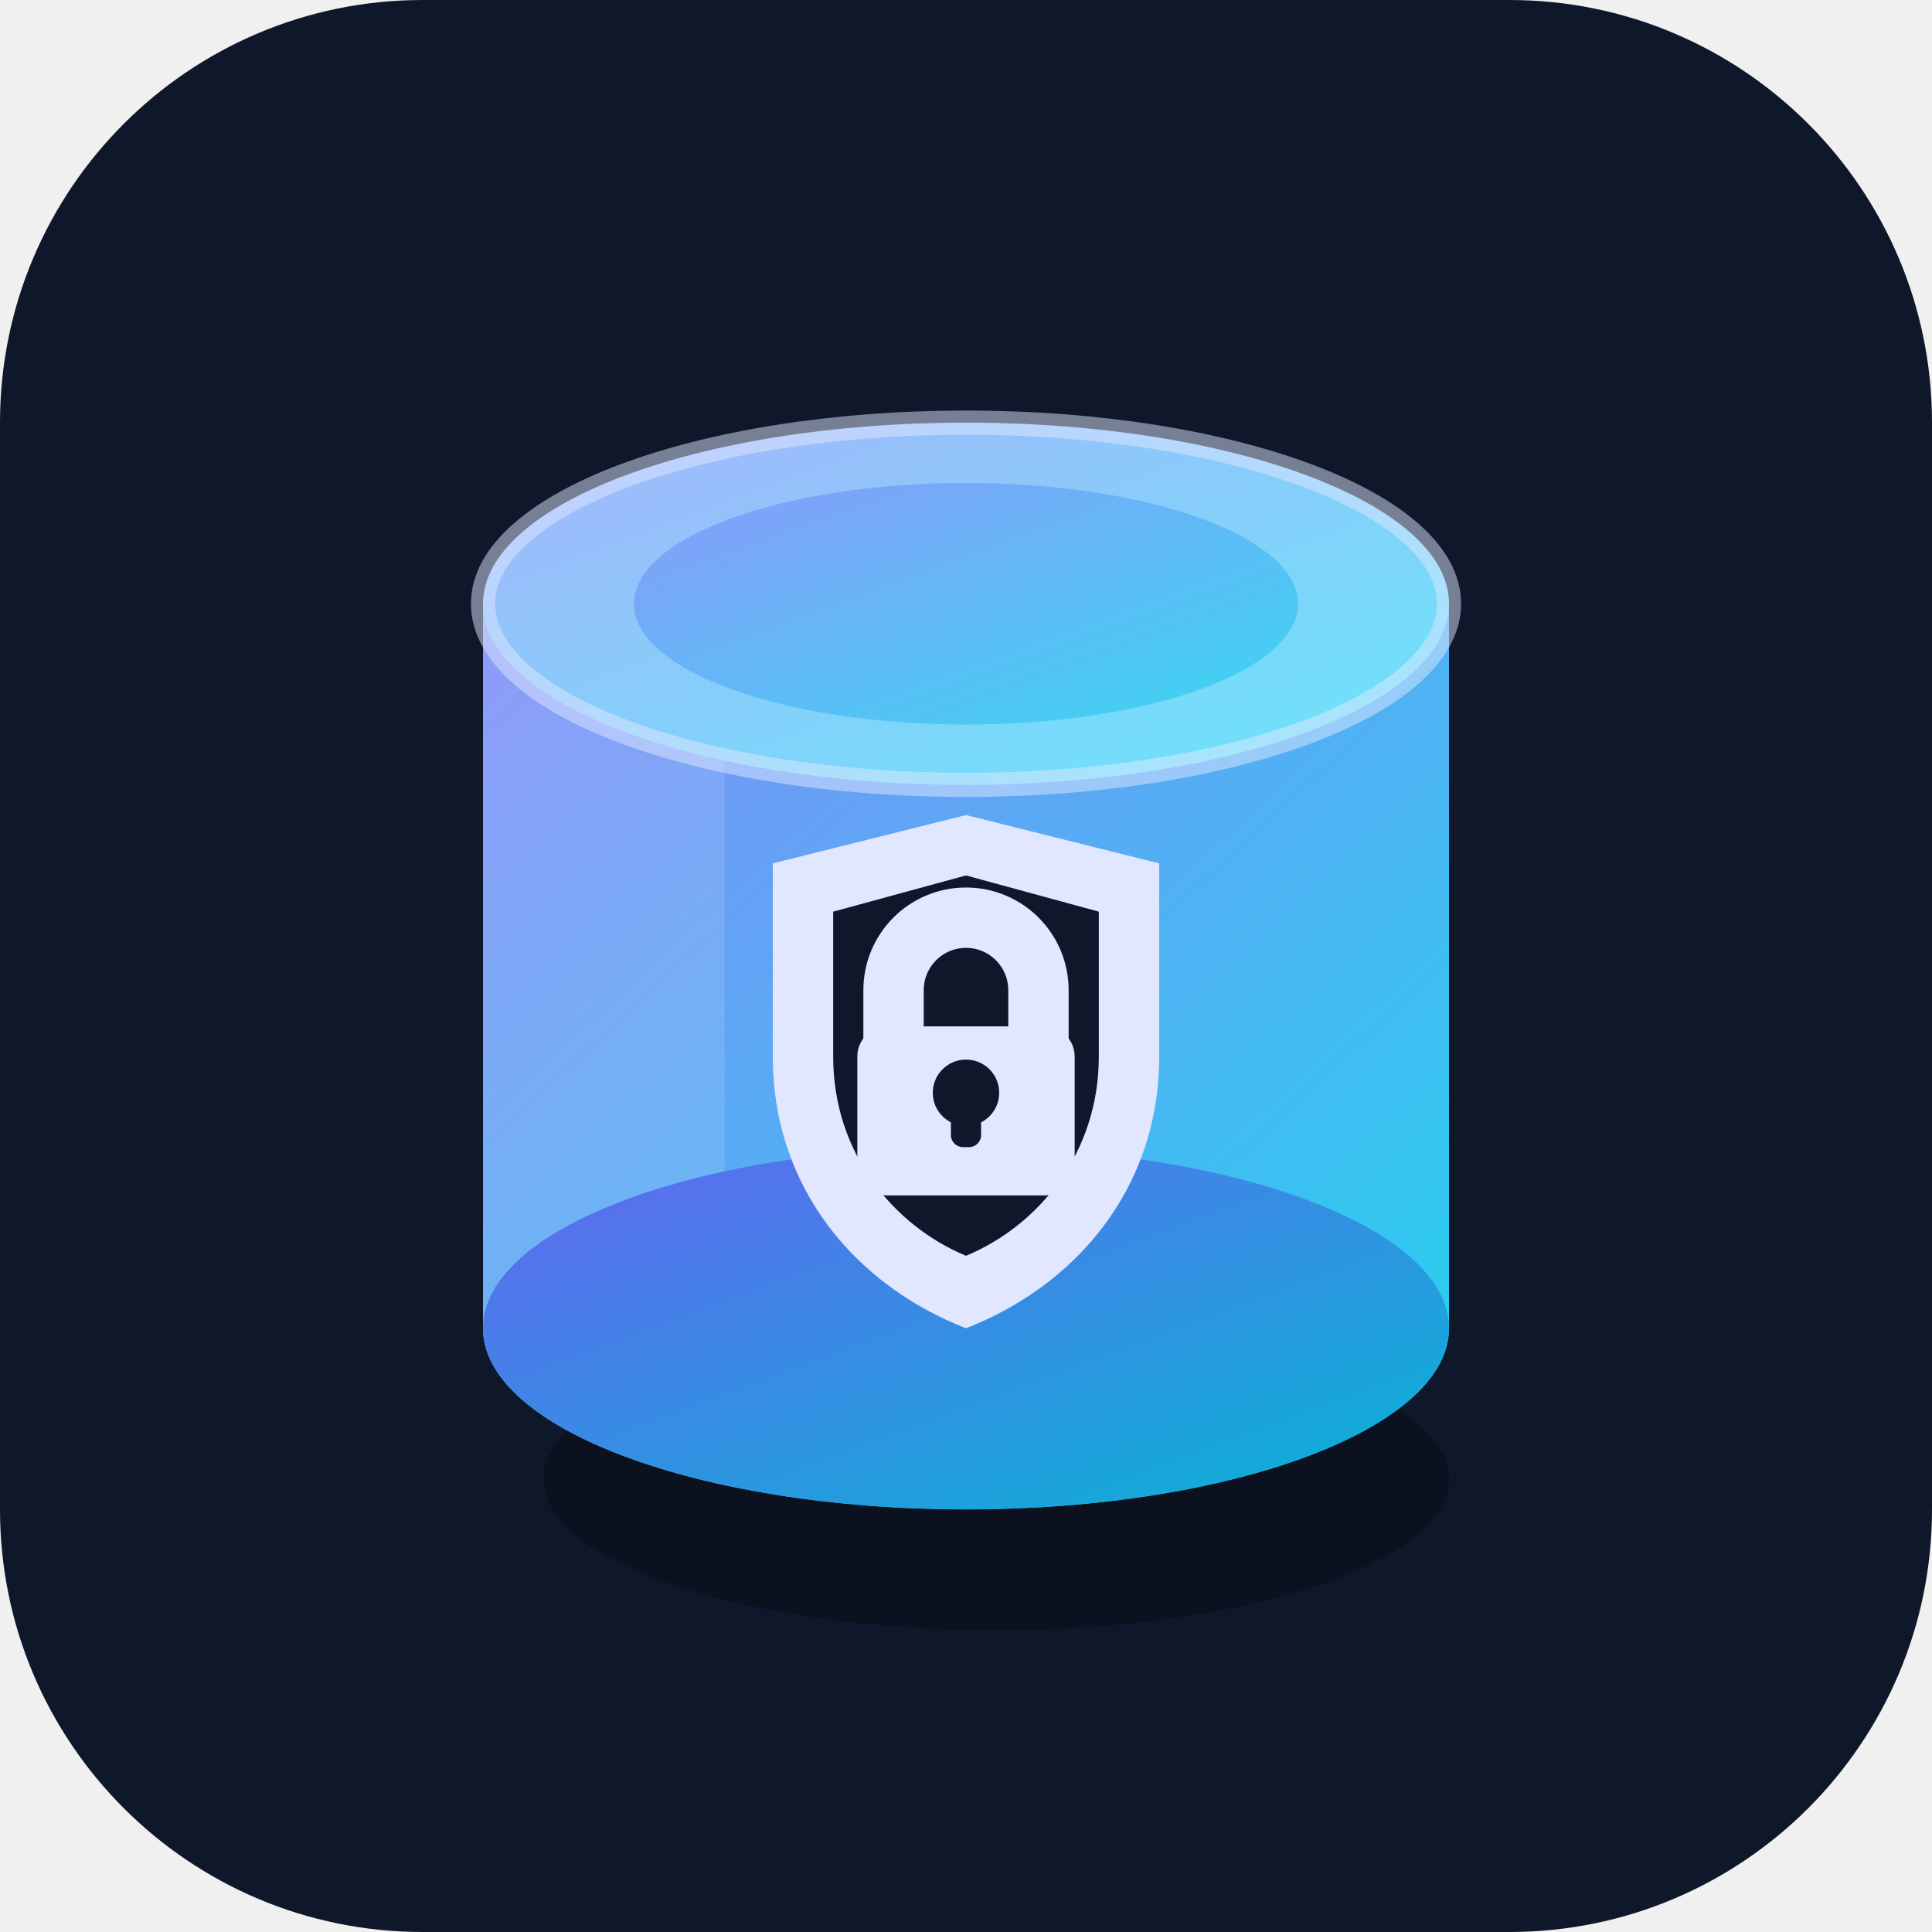
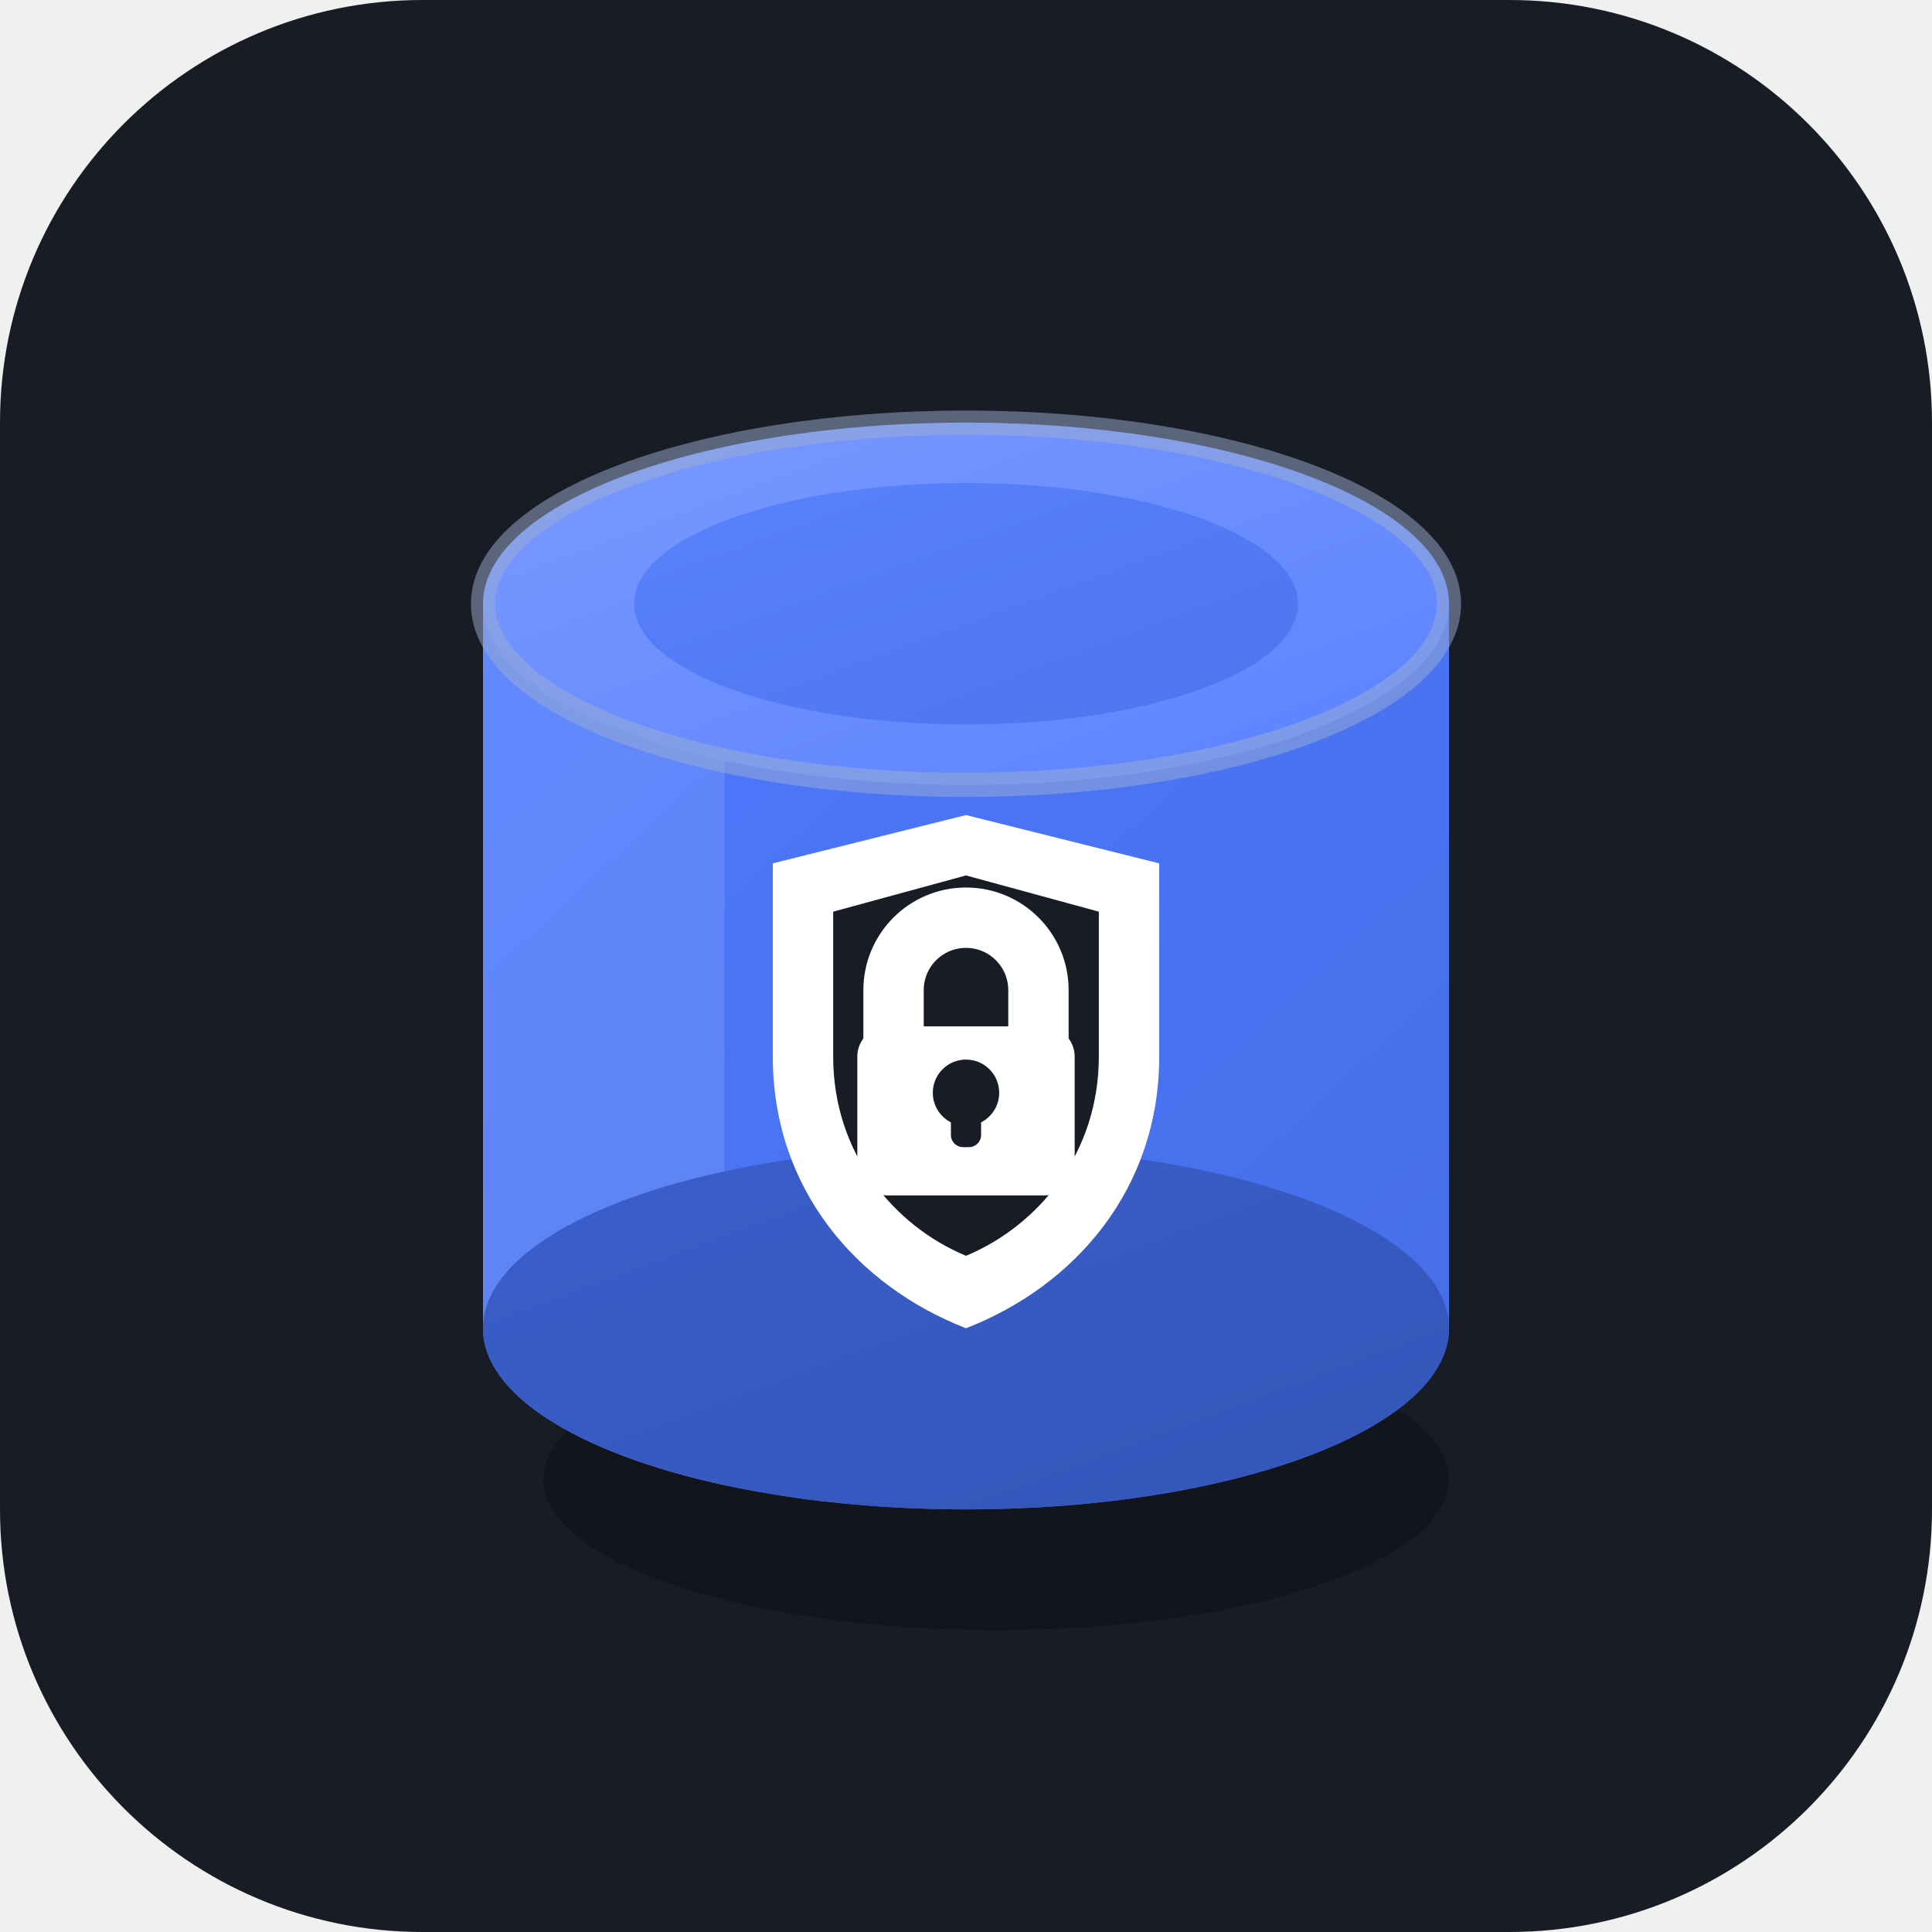
<svg xmlns="http://www.w3.org/2000/svg" viewBox="0 0 32 32" width="32" height="32">
  <defs>
    <linearGradient id="body" x1="0" y1="0" x2="1" y2="1">
-       <stop offset="0%" stop-color="#818cf8" />
-       <stop offset="100%" stop-color="#22d3ee" />
+       <stop offset="0%" stop-color="#4d79ff" />
+       <stop offset="100%" stop-color="#456de5" />
    </linearGradient>
    <linearGradient id="top" x1="0" y1="0" x2="1" y2="1">
-       <stop offset="0%" stop-color="#a5b4fc" />
-       <stop offset="100%" stop-color="#67e8f9" />
+       <stop offset="0%" stop-color="#7b9aff" />
+       <stop offset="100%" stop-color="#5a82ff" />
    </linearGradient>
    <linearGradient id="dark" x1="0" y1="0" x2="1" y2="1">
-       <stop offset="0%" stop-color="#6366f1" />
-       <stop offset="100%" stop-color="#06b6d4" />
+       <stop offset="0%" stop-color="#3a5fcc" />
+       <stop offset="100%" stop-color="#3455b8" />
    </linearGradient>
  </defs>
-   <rect width="32" height="32" rx="7" fill="#0f172a" />
+   <rect width="32" height="32" rx="7" fill="#181c25" />
  <ellipse cx="16.5" cy="24.5" rx="7.5" ry="2.5" fill="#000" opacity="0.25" />
  <path d="M8 10 v12 a8 3 0 0 0 16 0 v-12 z" fill="url(#body)" />
  <path d="M8 10 v12 a8 3 0 0 0 4 2.6 v-14.6 a8 3 0 0 0 -4 0 z" fill="#fff" opacity="0.12" />
  <ellipse cx="16" cy="22" rx="8" ry="3" fill="url(#dark)" />
  <ellipse cx="16" cy="10" rx="8" ry="3" fill="url(#top)" />
  <ellipse cx="16" cy="10" rx="5.5" ry="2" fill="url(#body)" opacity="0.7" />
-   <ellipse cx="16" cy="10" rx="8" ry="3" fill="none" stroke="#e0e7ff" stroke-width="0.4" opacity="0.5" />
-   <path d="M16 13.5 l-3.2 0.8 v3.2 c0 2.2 1.4 3.8 3.2 4.5 c1.8 -0.7 3.2 -2.3 3.2 -4.5 v-3.2 z" fill="#e0e7ff" />
-   <path d="M16 14.5 l-2.2 0.6 v2.4 c0 1.6 1 2.8 2.2 3.3 c1.2 -0.5 2.2 -1.7 2.2 -3.3 v-2.4 z" fill="#0f172a" />
-   <path d="M14.8 17.2 v-0.8 a1.2 1.2 0 0 1 2.4 0 v0.8" fill="none" stroke="#e0e7ff" stroke-width="1" stroke-linecap="round" />
-   <rect x="14.2" y="17" width="3.6" height="2.8" rx="0.5" fill="#e0e7ff" />
-   <circle cx="16" cy="18.1" r="0.55" fill="#0f172a" />
-   <rect x="15.75" y="18.1" width="0.5" height="0.9" rx="0.2" fill="#0f172a" />
+   <ellipse cx="16" cy="10" rx="8" ry="3" fill="none" stroke="#9badd1" stroke-width="0.4" opacity="0.5" />
+   <path d="M16 13.5 l-3.2 0.8 v3.2 c0 2.2 1.4 3.8 3.2 4.5 c1.8 -0.7 3.2 -2.3 3.2 -4.5 v-3.2 z" fill="#ffffff" />
+   <path d="M16 14.5 l-2.2 0.6 v2.4 c0 1.6 1 2.8 2.2 3.3 c1.2 -0.5 2.2 -1.7 2.2 -3.3 v-2.4 z" fill="#181c25" />
+   <path d="M14.8 17.2 v-0.8 a1.2 1.2 0 0 1 2.4 0 v0.8" fill="none" stroke="#ffffff" stroke-width="1" stroke-linecap="round" />
+   <rect x="14.2" y="17" width="3.6" height="2.8" rx="0.5" fill="#ffffff" />
+   <circle cx="16" cy="18.1" r="0.55" fill="#181c25" />
+   <rect x="15.75" y="18.1" width="0.5" height="0.9" rx="0.2" fill="#181c25" />
</svg>
